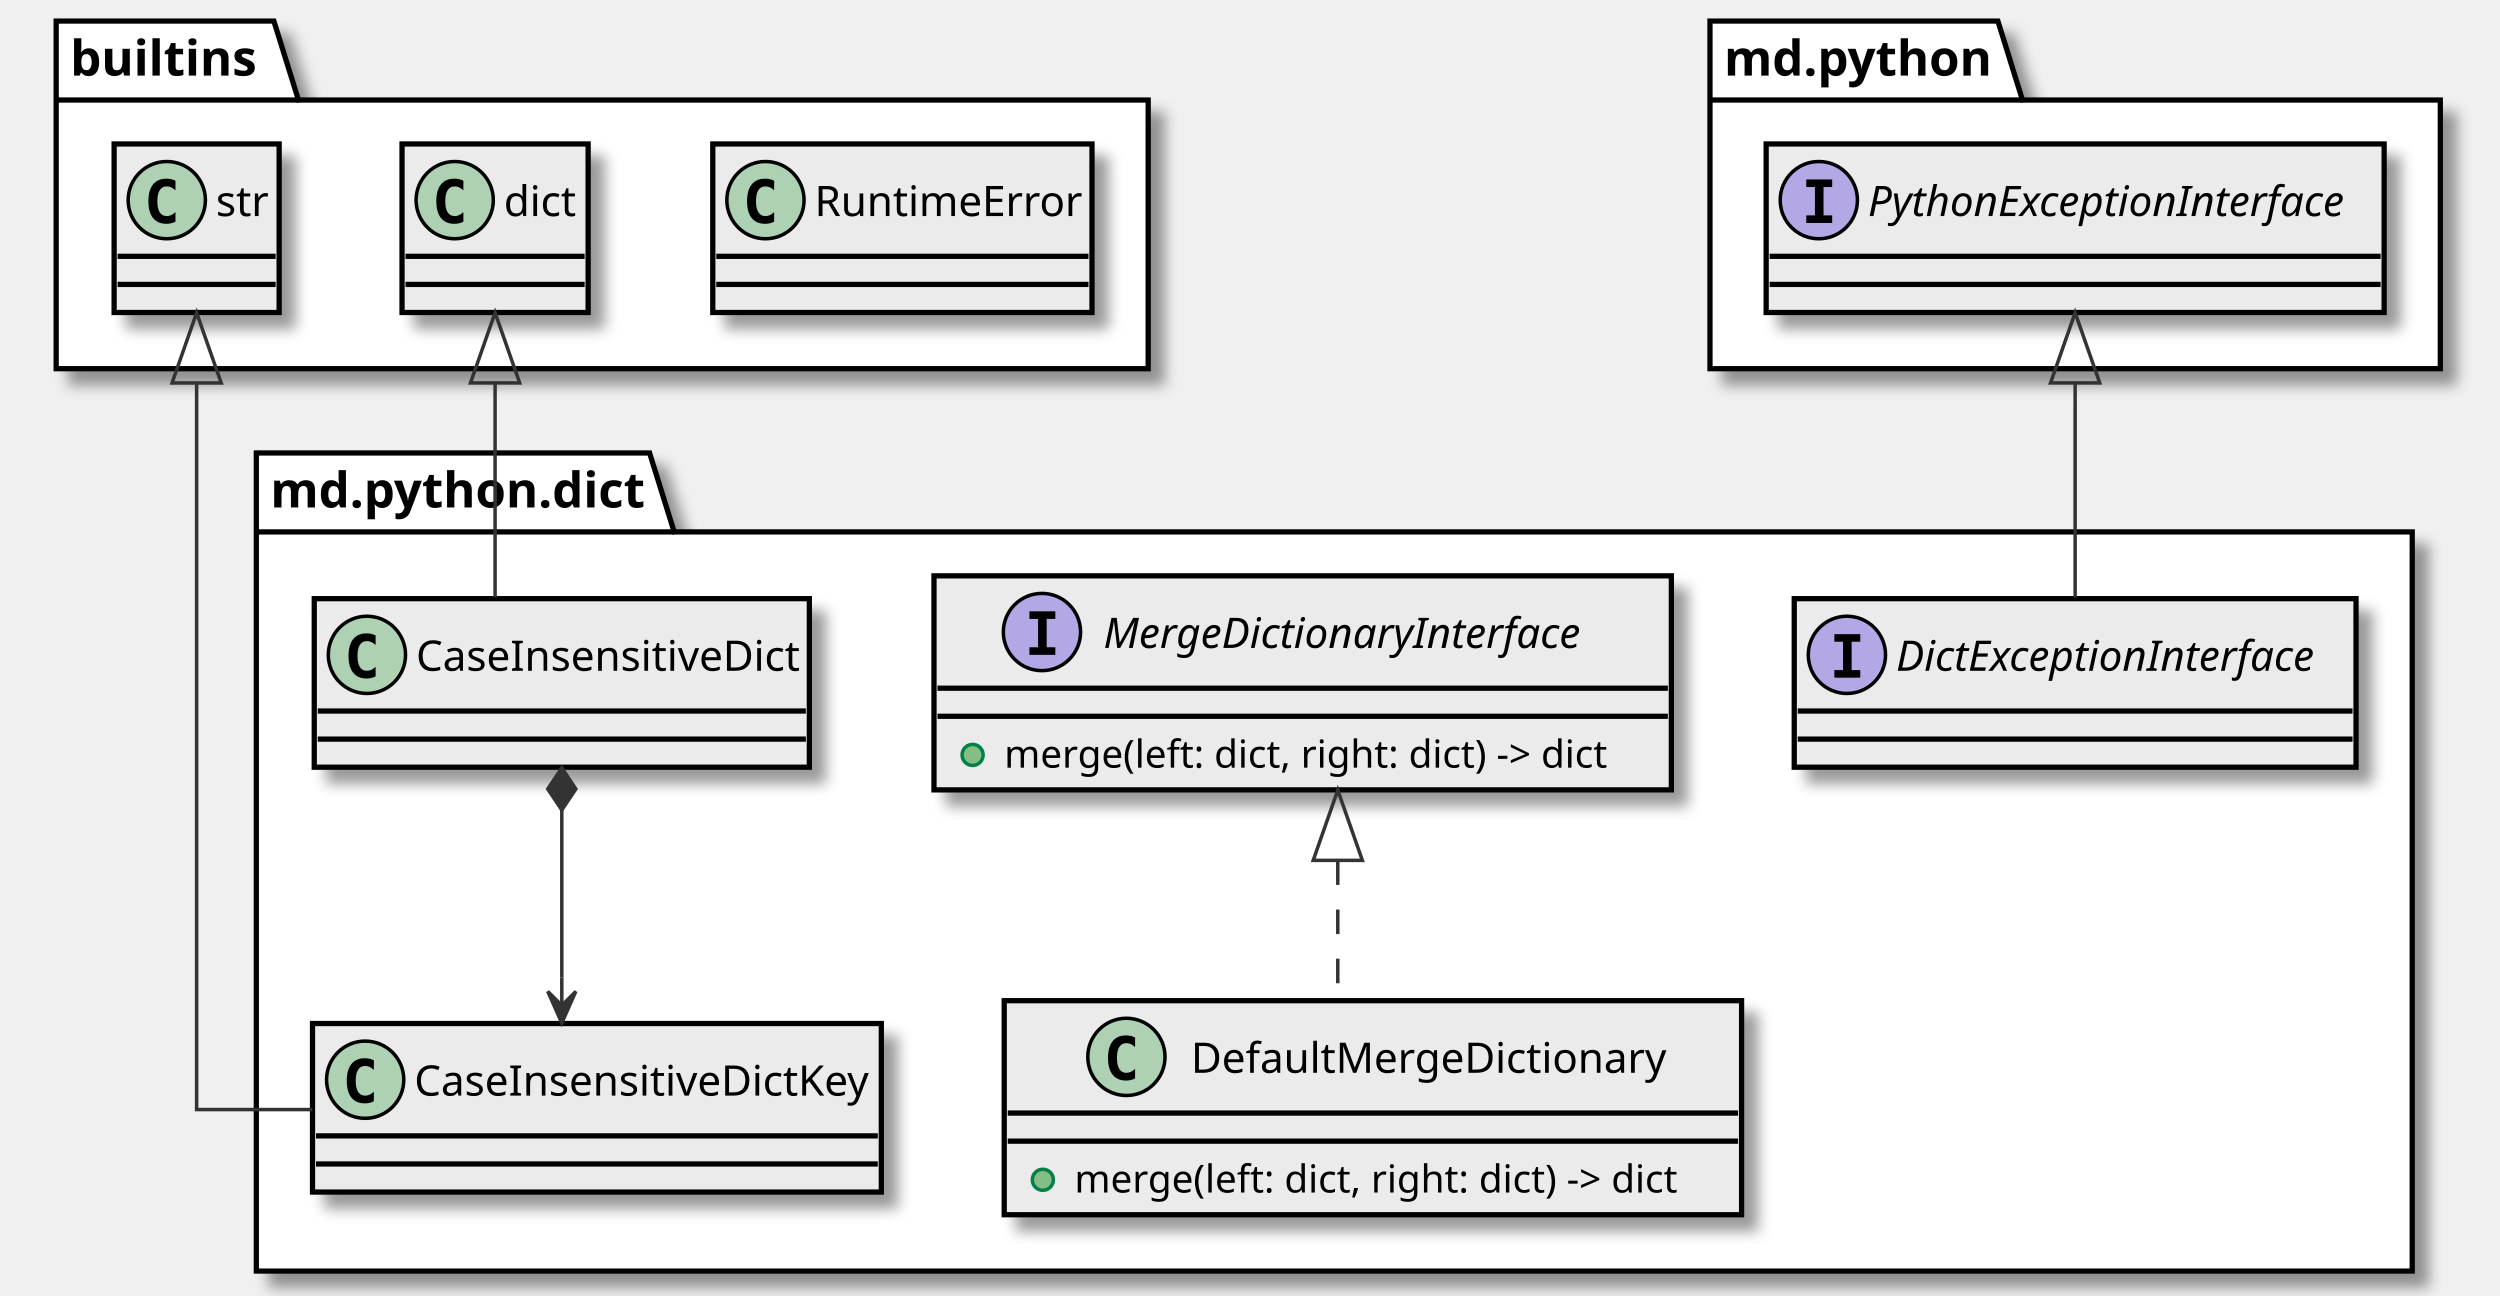
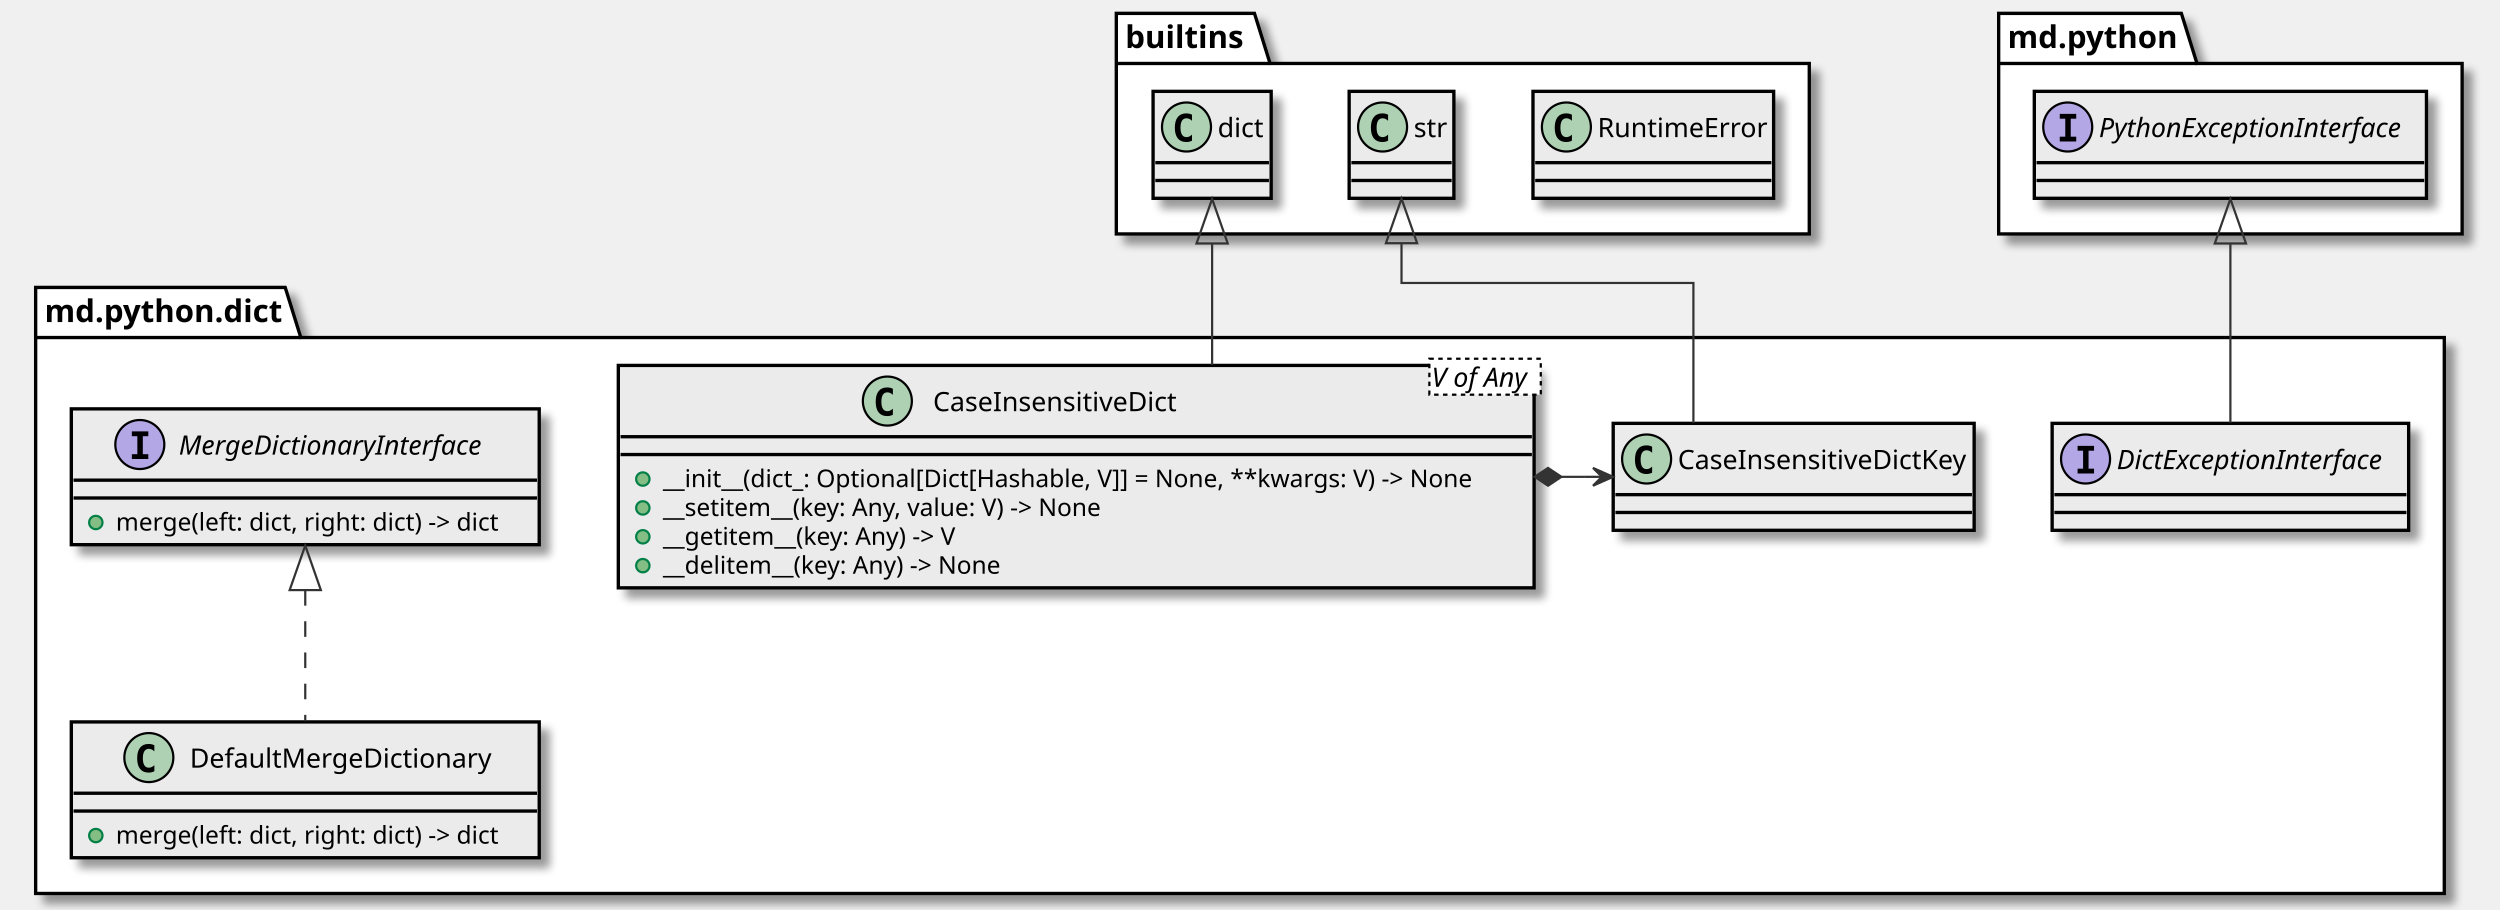
- <svg xmlns="http://www.w3.org/2000/svg" contentScriptType="application/ecmascript" contentStyleType="text/css" height="369px" preserveAspectRatio="none" style="width:712px;height:369px;background:#FFFFFF;" version="1.1" viewBox="0 0 712 369" width="712px" zoomAndPan="magnify">
+ <svg xmlns="http://www.w3.org/2000/svg" contentScriptType="application/ecmascript" contentStyleType="text/css" height="408px" preserveAspectRatio="none" style="width:1122px;height:408px;background:#FFFFFF;" version="1.1" viewBox="0 0 1122 408" width="1122px" zoomAndPan="magnify">
  <defs>
-     <filter height="300%" id="fsphjwuip3rnu" width="300%" x="-1" y="-1">
+     <filter height="300%" id="f12kp858p8egc9" width="300%" x="-1" y="-1">
      <feGaussianBlur result="blurOut" stdDeviation="2.0" />
      <feColorMatrix in="blurOut" result="blurOut2" type="matrix" values="0 0 0 0 0 0 0 0 0 0 0 0 0 0 0 0 0 0 .4 0" />
      <feOffset dx="4.0" dy="4.0" in="blurOut2" result="blurOut3" />
      <feBlend in="SourceGraphic" in2="blurOut3" mode="normal" />
    </filter>
  </defs>
  <g>
-     <polygon fill="#FFFFFF" filter="url(#fsphjwuip3rnu)" points="16,6,78,6,85,28.488,327,28.488,327,105,16,105,16,6" style="stroke:#000000;stroke-width:1.5;" />
-     <line style="stroke:#000000;stroke-width:1.5;" x1="16" x2="85" y1="28.488" y2="28.488" />
-     <text fill="#000000" font-family="sans-serif" font-size="14" font-weight="bold" lengthAdjust="spacing" textLength="56" x="20" y="21.535">builtins</text>
-     <polygon fill="#FFFFFF" filter="url(#fsphjwuip3rnu)" points="487,6,569,6,576,28.488,695,28.488,695,105,487,105,487,6" style="stroke:#000000;stroke-width:1.5;" />
-     <line style="stroke:#000000;stroke-width:1.5;" x1="487" x2="576" y1="28.488" y2="28.488" />
-     <text fill="#000000" font-family="sans-serif" font-size="14" font-weight="bold" lengthAdjust="spacing" textLength="76" x="491" y="21.535">md.python</text>
-     <polygon fill="#FFFFFF" filter="url(#fsphjwuip3rnu)" points="73,129,185,129,192,151.488,687,151.488,687,362,73,362,73,129" style="stroke:#000000;stroke-width:1.5;" />
-     <line style="stroke:#000000;stroke-width:1.5;" x1="73" x2="192" y1="151.488" y2="151.488" />
-     <text fill="#000000" font-family="sans-serif" font-size="14" font-weight="bold" lengthAdjust="spacing" textLength="106" x="77" y="144.535">md.python.dict</text>
-     <rect codeLine="11" fill="#EBEBEB" filter="url(#fsphjwuip3rnu)" height="48" id="builtins.RuntimeError" style="stroke:#000000;stroke-width:1.5;" width="108" x="203" y="41" />
-     <ellipse cx="218" cy="57" fill="#ADD1B2" rx="11" ry="11" style="stroke:#000000;stroke-width:1.0;" />
-     <path d="M220.473,63.143 Q219.892,63.442 219.253,63.591 Q218.614,63.741 217.908,63.741 Q215.401,63.741 214.082,62.089 Q212.762,60.437 212.762,57.316 Q212.762,54.187 214.082,52.535 Q215.401,50.883 217.908,50.883 Q218.614,50.883 219.261,51.032 Q219.909,51.182 220.473,51.48 L220.473,54.203 Q219.842,53.622 219.249,53.352 Q218.655,53.083 218.024,53.083 Q216.68,53.083 215.995,54.149 Q215.31,55.216 215.31,57.316 Q215.31,59.408 215.995,60.474 Q216.68,61.541 218.024,61.541 Q218.655,61.541 219.249,61.271 Q219.842,61.002 220.473,60.42 Z " fill="#000000" />
-     <text fill="#000000" font-family="sans-serif" font-size="12" lengthAdjust="spacing" textLength="76" x="232" y="61.535">RuntimeError</text>
-     <line style="stroke:#000000;stroke-width:1.5;" x1="204" x2="310" y1="73" y2="73" />
-     <line style="stroke:#000000;stroke-width:1.5;" x1="204" x2="310" y1="81" y2="81" />
-     <rect codeLine="12" fill="#EBEBEB" filter="url(#fsphjwuip3rnu)" height="48" id="builtins.str" style="stroke:#000000;stroke-width:1.5;" width="47" x="32.5" y="41" />
-     <ellipse cx="47.5" cy="57" fill="#ADD1B2" rx="11" ry="11" style="stroke:#000000;stroke-width:1.0;" />
-     <path d="M49.973,63.143 Q49.392,63.442 48.753,63.591 Q48.114,63.741 47.408,63.741 Q44.901,63.741 43.581,62.089 Q42.262,60.437 42.262,57.316 Q42.262,54.187 43.581,52.535 Q44.901,50.883 47.408,50.883 Q48.114,50.883 48.761,51.032 Q49.409,51.182 49.973,51.48 L49.973,54.203 Q49.342,53.622 48.749,53.352 Q48.155,53.083 47.524,53.083 Q46.18,53.083 45.495,54.149 Q44.81,55.216 44.81,57.316 Q44.81,59.408 45.495,60.474 Q46.18,61.541 47.524,61.541 Q48.155,61.541 48.749,61.271 Q49.342,61.002 49.973,60.42 Z " fill="#000000" />
-     <text fill="#000000" font-family="sans-serif" font-size="12" lengthAdjust="spacing" textLength="15" x="61.5" y="61.535">str</text>
-     <line style="stroke:#000000;stroke-width:1.5;" x1="33.5" x2="78.5" y1="73" y2="73" />
-     <line style="stroke:#000000;stroke-width:1.5;" x1="33.5" x2="78.5" y1="81" y2="81" />
-     <rect codeLine="13" fill="#EBEBEB" filter="url(#fsphjwuip3rnu)" height="48" id="builtins.dict" style="stroke:#000000;stroke-width:1.5;" width="53" x="114.5" y="41" />
-     <ellipse cx="129.5" cy="57" fill="#ADD1B2" rx="11" ry="11" style="stroke:#000000;stroke-width:1.0;" />
-     <path d="M131.973,63.143 Q131.392,63.442 130.753,63.591 Q130.114,63.741 129.408,63.741 Q126.901,63.741 125.582,62.089 Q124.262,60.437 124.262,57.316 Q124.262,54.187 125.582,52.535 Q126.901,50.883 129.408,50.883 Q130.114,50.883 130.761,51.032 Q131.409,51.182 131.973,51.48 L131.973,54.203 Q131.342,53.622 130.749,53.352 Q130.155,53.083 129.524,53.083 Q128.18,53.083 127.495,54.149 Q126.81,55.216 126.81,57.316 Q126.81,59.408 127.495,60.474 Q128.18,61.541 129.524,61.541 Q130.155,61.541 130.749,61.271 Q131.342,61.002 131.973,60.42 Z " fill="#000000" />
-     <text fill="#000000" font-family="sans-serif" font-size="12" lengthAdjust="spacing" textLength="21" x="143.5" y="61.535">dict</text>
-     <line style="stroke:#000000;stroke-width:1.5;" x1="115.5" x2="166.5" y1="73" y2="73" />
-     <line style="stroke:#000000;stroke-width:1.5;" x1="115.5" x2="166.5" y1="81" y2="81" />
-     <rect codeLine="17" fill="#EBEBEB" filter="url(#fsphjwuip3rnu)" height="48" id="md.python.PythonExceptionInterface" style="stroke:#000000;stroke-width:1.5;" width="176" x="503" y="41" />
-     <ellipse cx="518" cy="57" fill="#B4A7E5" rx="11" ry="11" style="stroke:#000000;stroke-width:1.0;" />
-     <path d="M514.428,53.265 L514.428,51.107 L521.807,51.107 L521.807,53.265 L519.342,53.265 L519.342,61.342 L521.807,61.342 L521.807,63.5 L514.428,63.5 L514.428,61.342 L516.893,61.342 L516.893,53.265 Z " fill="#000000" />
-     <text fill="#000000" font-family="sans-serif" font-size="12" font-style="italic" lengthAdjust="spacing" textLength="144" x="532" y="61.535">PythonExceptionInterface</text>
-     <line style="stroke:#000000;stroke-width:1.5;" x1="504" x2="678" y1="73" y2="73" />
-     <line style="stroke:#000000;stroke-width:1.5;" x1="504" x2="678" y1="81" y2="81" />
-     <rect codeLine="21" fill="#EBEBEB" filter="url(#fsphjwuip3rnu)" height="48" id="DictExceptionInterface" style="stroke:#000000;stroke-width:1.5;" width="160" x="511" y="170.5" />
-     <ellipse cx="526" cy="186.5" fill="#B4A7E5" rx="11" ry="11" style="stroke:#000000;stroke-width:1.0;" />
-     <path d="M522.428,182.765 L522.428,180.607 L529.807,180.607 L529.807,182.765 L527.342,182.765 L527.342,190.842 L529.807,190.842 L529.807,193 L522.428,193 L522.428,190.842 L524.893,190.842 L524.893,182.765 Z " fill="#000000" />
-     <text fill="#000000" font-family="sans-serif" font-size="12" font-style="italic" lengthAdjust="spacing" textLength="128" x="540" y="191.035">DictExceptionInterface</text>
-     <line style="stroke:#000000;stroke-width:1.5;" x1="512" x2="670" y1="202.5" y2="202.5" />
-     <line style="stroke:#000000;stroke-width:1.5;" x1="512" x2="670" y1="210.5" y2="210.5" />
-     <rect codeLine="22" fill="#EBEBEB" filter="url(#fsphjwuip3rnu)" height="60.955" id="MergeDictionaryInterface" style="stroke:#000000;stroke-width:1.5;" width="210" x="266" y="164" />
-     <ellipse cx="296.75" cy="180" fill="#B4A7E5" rx="11" ry="11" style="stroke:#000000;stroke-width:1.0;" />
-     <path d="M293.178,176.265 L293.178,174.107 L300.557,174.107 L300.557,176.265 L298.092,176.265 L298.092,184.342 L300.557,184.342 L300.557,186.5 L293.178,186.5 L293.178,184.342 L295.643,184.342 L295.643,176.265 Z " fill="#000000" />
-     <text fill="#000000" font-family="sans-serif" font-size="12" font-style="italic" lengthAdjust="spacing" textLength="143" x="314.25" y="184.535">MergeDictionaryInterface</text>
-     <line style="stroke:#000000;stroke-width:1.5;" x1="267" x2="475" y1="196" y2="196" />
-     <line style="stroke:#000000;stroke-width:1.5;" x1="267" x2="475" y1="204" y2="204" />
-     <ellipse cx="277" cy="215" fill="#84BE84" rx="3" ry="3" style="stroke:#038048;stroke-width:1.0;" />
-     <text fill="#000000" font-family="sans-serif" font-size="11" lengthAdjust="spacing" textLength="184" x="286" y="218.635">merge(left: dict, right: dict) -&gt; dict</text>
-     <rect codeLine="25" fill="#EBEBEB" filter="url(#fsphjwuip3rnu)" height="60.955" id="DefaultMergeDictionary" style="stroke:#000000;stroke-width:1.5;" width="210" x="286" y="285" />
-     <ellipse cx="320.8" cy="301" fill="#ADD1B2" rx="11" ry="11" style="stroke:#000000;stroke-width:1.0;" />
-     <path d="M323.273,307.143 Q322.692,307.442 322.053,307.591 Q321.414,307.741 320.708,307.741 Q318.201,307.741 316.882,306.089 Q315.562,304.437 315.562,301.316 Q315.562,298.187 316.882,296.535 Q318.201,294.883 320.708,294.883 Q321.414,294.883 322.061,295.032 Q322.709,295.182 323.273,295.481 L323.273,298.203 Q322.642,297.622 322.049,297.352 Q321.455,297.082 320.824,297.082 Q319.48,297.082 318.795,298.149 Q318.11,299.216 318.11,301.316 Q318.11,303.408 318.795,304.474 Q319.48,305.541 320.824,305.541 Q321.455,305.541 322.049,305.271 Q322.642,305.002 323.273,304.42 Z " fill="#000000" />
-     <text fill="#000000" font-family="sans-serif" font-size="12" lengthAdjust="spacing" textLength="134" x="339.2" y="305.535">DefaultMergeDictionary</text>
-     <line style="stroke:#000000;stroke-width:1.5;" x1="287" x2="495" y1="317" y2="317" />
-     <line style="stroke:#000000;stroke-width:1.5;" x1="287" x2="495" y1="325" y2="325" />
-     <ellipse cx="297" cy="336" fill="#84BE84" rx="3" ry="3" style="stroke:#038048;stroke-width:1.0;" />
-     <text fill="#000000" font-family="sans-serif" font-size="11" lengthAdjust="spacing" textLength="184" x="306" y="339.635">merge(left: dict, right: dict) -&gt; dict</text>
-     <rect codeLine="29" fill="#EBEBEB" filter="url(#fsphjwuip3rnu)" height="48" id="CaseInsensitiveDictKey" style="stroke:#000000;stroke-width:1.5;" width="162" x="89" y="291.5" />
-     <ellipse cx="104" cy="307.5" fill="#ADD1B2" rx="11" ry="11" style="stroke:#000000;stroke-width:1.0;" />
-     <path d="M106.473,313.643 Q105.892,313.942 105.253,314.091 Q104.614,314.241 103.908,314.241 Q101.401,314.241 100.082,312.589 Q98.762,310.937 98.762,307.816 Q98.762,304.687 100.082,303.035 Q101.401,301.383 103.908,301.383 Q104.614,301.383 105.261,301.532 Q105.909,301.682 106.473,301.981 L106.473,304.703 Q105.842,304.122 105.249,303.852 Q104.655,303.582 104.024,303.582 Q102.68,303.582 101.995,304.649 Q101.31,305.716 101.31,307.816 Q101.31,309.908 101.995,310.974 Q102.68,312.041 104.024,312.041 Q104.655,312.041 105.249,311.771 Q105.842,311.502 106.473,310.92 Z " fill="#000000" />
-     <text fill="#000000" font-family="sans-serif" font-size="12" lengthAdjust="spacing" textLength="130" x="118" y="312.035">CaseInsensitiveDictKey</text>
-     <line style="stroke:#000000;stroke-width:1.5;" x1="90" x2="250" y1="323.5" y2="323.5" />
-     <line style="stroke:#000000;stroke-width:1.5;" x1="90" x2="250" y1="331.5" y2="331.5" />
-     <rect codeLine="30" fill="#EBEBEB" filter="url(#fsphjwuip3rnu)" height="48" id="CaseInsensitiveDict" style="stroke:#000000;stroke-width:1.5;" width="141" x="89.5" y="170.5" />
-     <ellipse cx="104.5" cy="186.5" fill="#ADD1B2" rx="11" ry="11" style="stroke:#000000;stroke-width:1.0;" />
-     <path d="M106.973,192.643 Q106.392,192.942 105.753,193.091 Q105.114,193.241 104.408,193.241 Q101.901,193.241 100.582,191.589 Q99.262,189.937 99.262,186.816 Q99.262,183.686 100.582,182.035 Q101.901,180.383 104.408,180.383 Q105.114,180.383 105.761,180.532 Q106.409,180.682 106.973,180.981 L106.973,183.703 Q106.342,183.122 105.749,182.852 Q105.155,182.583 104.524,182.583 Q103.18,182.583 102.495,183.649 Q101.81,184.716 101.81,186.816 Q101.81,188.908 102.495,189.974 Q103.18,191.041 104.524,191.041 Q105.155,191.041 105.749,190.771 Q106.342,190.501 106.973,189.92 Z " fill="#000000" />
-     <text fill="#000000" font-family="sans-serif" font-size="12" lengthAdjust="spacing" textLength="109" x="118.5" y="191.035">CaseInsensitiveDict</text>
-     <line style="stroke:#000000;stroke-width:1.5;" x1="90.5" x2="229.5" y1="202.5" y2="202.5" />
-     <line style="stroke:#000000;stroke-width:1.5;" x1="90.5" x2="229.5" y1="210.5" y2="210.5" />
-     <path d="M591,109.05 C591,109.05 591,170.13 591,170.13 " fill="none" id="md.python.PythonExceptionInterface-backto-DictExceptionInterface" style="stroke:#333333;stroke-width:1.0;" />
-     <polygon fill="none" points="584,109.05,591,89.05,598,109.05,584,109.05" style="stroke:#333333;stroke-width:1.0;" />
-     <path d="M381,245.03 C381,245.03 381,284.98 381,284.98 " fill="none" id="MergeDictionaryInterface-backto-DefaultMergeDictionary" style="stroke:#333333;stroke-width:1.0;stroke-dasharray:7.0,7.0;" />
-     <polygon fill="none" points="374,245.03,381,225.03,388,245.03,374,245.03" style="stroke:#333333;stroke-width:1.0;" />
-     <path d="M56,109.07 C56,109.07 56,316 56,316 C56,316 70.4,316 88.97,316 " fill="none" id="builtins.str-backto-CaseInsensitiveDictKey" style="stroke:#333333;stroke-width:1.0;" />
-     <polygon fill="none" points="49,109.07,56,89.07,63,109.07,49,109.07" style="stroke:#333333;stroke-width:1.0;" />
-     <path d="M141,109.05 C141,109.05 141,170.13 141,170.13 " fill="none" id="builtins.dict-backto-CaseInsensitiveDict" style="stroke:#333333;stroke-width:1.0;" />
-     <polygon fill="none" points="134,109.05,141,89.05,148,109.05,134,109.05" style="stroke:#333333;stroke-width:1.0;" />
-     <path codeLine="32" d="M160,230.7 C160,230.7 160,278.35 160,278.35 " fill="none" id="CaseInsensitiveDict-CaseInsensitiveDictKey" style="stroke:#333333;stroke-width:1.0;" />
-     <polygon fill="#333333" points="160,291.35,164,282.35,160,286.35,156,282.35,160,291.35" style="stroke:#333333;stroke-width:1.0;" />
-     <line style="stroke:#333333;stroke-width:1.0;" x1="160" x2="160" y1="286.35" y2="278.35" />
-     <polygon fill="#333333" points="160,218.7,156,224.7,160,230.7,164,224.7,160,218.7" style="stroke:#333333;stroke-width:1.0;" />
+     <polygon fill="#FFFFFF" filter="url(#f12kp858p8egc9)" points="501,6,563,6,570,28.488,812,28.488,812,105,501,105,501,6" style="stroke:#000000;stroke-width:1.5;" />
+     <line style="stroke:#000000;stroke-width:1.5;" x1="501" x2="570" y1="28.488" y2="28.488" />
+     <text fill="#000000" font-family="sans-serif" font-size="14" font-weight="bold" lengthAdjust="spacing" textLength="56" x="505" y="21.535">builtins</text>
+     <polygon fill="#FFFFFF" filter="url(#f12kp858p8egc9)" points="897,6,979,6,986,28.488,1105,28.488,1105,105,897,105,897,6" style="stroke:#000000;stroke-width:1.5;" />
+     <line style="stroke:#000000;stroke-width:1.5;" x1="897" x2="986" y1="28.488" y2="28.488" />
+     <text fill="#000000" font-family="sans-serif" font-size="14" font-weight="bold" lengthAdjust="spacing" textLength="76" x="901" y="21.535">md.python</text>
+     <polygon fill="#FFFFFF" filter="url(#f12kp858p8egc9)" points="16,129,128,129,135,151.488,1097,151.488,1097,401,16,401,16,129" style="stroke:#000000;stroke-width:1.5;" />
+     <line style="stroke:#000000;stroke-width:1.5;" x1="16" x2="135" y1="151.488" y2="151.488" />
+     <text fill="#000000" font-family="sans-serif" font-size="14" font-weight="bold" lengthAdjust="spacing" textLength="106" x="20" y="144.535">md.python.dict</text>
+     <rect codeLine="11" fill="#EBEBEB" filter="url(#f12kp858p8egc9)" height="48" id="builtins.RuntimeError" style="stroke:#000000;stroke-width:1.5;" width="108" x="688" y="41" />
+     <ellipse cx="703" cy="57" fill="#ADD1B2" rx="11" ry="11" style="stroke:#000000;stroke-width:1.0;" />
+     <path d="M705.473,63.143 Q704.892,63.442 704.253,63.591 Q703.614,63.741 702.908,63.741 Q700.401,63.741 699.082,62.089 Q697.762,60.437 697.762,57.316 Q697.762,54.187 699.082,52.535 Q700.401,50.883 702.908,50.883 Q703.614,50.883 704.261,51.032 Q704.909,51.182 705.473,51.48 L705.473,54.203 Q704.842,53.622 704.249,53.352 Q703.655,53.083 703.024,53.083 Q701.68,53.083 700.995,54.149 Q700.31,55.216 700.31,57.316 Q700.31,59.408 700.995,60.474 Q701.68,61.541 703.024,61.541 Q703.655,61.541 704.249,61.271 Q704.842,61.002 705.473,60.42 Z " fill="#000000" />
+     <text fill="#000000" font-family="sans-serif" font-size="12" lengthAdjust="spacing" textLength="76" x="717" y="61.535">RuntimeError</text>
+     <line style="stroke:#000000;stroke-width:1.5;" x1="689" x2="795" y1="73" y2="73" />
+     <line style="stroke:#000000;stroke-width:1.5;" x1="689" x2="795" y1="81" y2="81" />
+     <rect codeLine="12" fill="#EBEBEB" filter="url(#f12kp858p8egc9)" height="48" id="builtins.str" style="stroke:#000000;stroke-width:1.5;" width="47" x="605.5" y="41" />
+     <ellipse cx="620.5" cy="57" fill="#ADD1B2" rx="11" ry="11" style="stroke:#000000;stroke-width:1.0;" />
+     <path d="M622.973,63.143 Q622.392,63.442 621.753,63.591 Q621.114,63.741 620.408,63.741 Q617.901,63.741 616.582,62.089 Q615.262,60.437 615.262,57.316 Q615.262,54.187 616.582,52.535 Q617.901,50.883 620.408,50.883 Q621.114,50.883 621.761,51.032 Q622.409,51.182 622.973,51.48 L622.973,54.203 Q622.342,53.622 621.749,53.352 Q621.155,53.083 620.524,53.083 Q619.18,53.083 618.495,54.149 Q617.81,55.216 617.81,57.316 Q617.81,59.408 618.495,60.474 Q619.18,61.541 620.524,61.541 Q621.155,61.541 621.749,61.271 Q622.342,61.002 622.973,60.42 Z " fill="#000000" />
+     <text fill="#000000" font-family="sans-serif" font-size="12" lengthAdjust="spacing" textLength="15" x="634.5" y="61.535">str</text>
+     <line style="stroke:#000000;stroke-width:1.5;" x1="606.5" x2="651.5" y1="73" y2="73" />
+     <line style="stroke:#000000;stroke-width:1.5;" x1="606.5" x2="651.5" y1="81" y2="81" />
+     <rect codeLine="13" fill="#EBEBEB" filter="url(#f12kp858p8egc9)" height="48" id="builtins.dict" style="stroke:#000000;stroke-width:1.5;" width="53" x="517.5" y="41" />
+     <ellipse cx="532.5" cy="57" fill="#ADD1B2" rx="11" ry="11" style="stroke:#000000;stroke-width:1.0;" />
+     <path d="M534.973,63.143 Q534.392,63.442 533.753,63.591 Q533.114,63.741 532.408,63.741 Q529.901,63.741 528.582,62.089 Q527.262,60.437 527.262,57.316 Q527.262,54.187 528.582,52.535 Q529.901,50.883 532.408,50.883 Q533.114,50.883 533.761,51.032 Q534.409,51.182 534.973,51.48 L534.973,54.203 Q534.342,53.622 533.749,53.352 Q533.155,53.083 532.524,53.083 Q531.18,53.083 530.495,54.149 Q529.81,55.216 529.81,57.316 Q529.81,59.408 530.495,60.474 Q531.18,61.541 532.524,61.541 Q533.155,61.541 533.749,61.271 Q534.342,61.002 534.973,60.42 Z " fill="#000000" />
+     <text fill="#000000" font-family="sans-serif" font-size="12" lengthAdjust="spacing" textLength="21" x="546.5" y="61.535">dict</text>
+     <line style="stroke:#000000;stroke-width:1.5;" x1="518.5" x2="569.5" y1="73" y2="73" />
+     <line style="stroke:#000000;stroke-width:1.5;" x1="518.5" x2="569.5" y1="81" y2="81" />
+     <rect codeLine="17" fill="#EBEBEB" filter="url(#f12kp858p8egc9)" height="48" id="md.python.PythonExceptionInterface" style="stroke:#000000;stroke-width:1.5;" width="176" x="913" y="41" />
+     <ellipse cx="928" cy="57" fill="#B4A7E5" rx="11" ry="11" style="stroke:#000000;stroke-width:1.0;" />
+     <path d="M924.428,53.265 L924.428,51.107 L931.807,51.107 L931.807,53.265 L929.342,53.265 L929.342,61.342 L931.807,61.342 L931.807,63.5 L924.428,63.5 L924.428,61.342 L926.893,61.342 L926.893,53.265 Z " fill="#000000" />
+     <text fill="#000000" font-family="sans-serif" font-size="12" font-style="italic" lengthAdjust="spacing" textLength="144" x="942" y="61.535">PythonExceptionInterface</text>
+     <line style="stroke:#000000;stroke-width:1.5;" x1="914" x2="1088" y1="73" y2="73" />
+     <line style="stroke:#000000;stroke-width:1.5;" x1="914" x2="1088" y1="81" y2="81" />
+     <rect codeLine="21" fill="#EBEBEB" filter="url(#f12kp858p8egc9)" height="48" id="DictExceptionInterface" style="stroke:#000000;stroke-width:1.5;" width="160" x="921" y="190" />
+     <ellipse cx="936" cy="206" fill="#B4A7E5" rx="11" ry="11" style="stroke:#000000;stroke-width:1.0;" />
+     <path d="M932.428,202.265 L932.428,200.107 L939.807,200.107 L939.807,202.265 L937.342,202.265 L937.342,210.342 L939.807,210.342 L939.807,212.5 L932.428,212.5 L932.428,210.342 L934.893,210.342 L934.893,202.265 Z " fill="#000000" />
+     <text fill="#000000" font-family="sans-serif" font-size="12" font-style="italic" lengthAdjust="spacing" textLength="128" x="950" y="210.535">DictExceptionInterface</text>
+     <line style="stroke:#000000;stroke-width:1.5;" x1="922" x2="1080" y1="222" y2="222" />
+     <line style="stroke:#000000;stroke-width:1.5;" x1="922" x2="1080" y1="230" y2="230" />
+     <rect codeLine="22" fill="#EBEBEB" filter="url(#f12kp858p8egc9)" height="60.955" id="MergeDictionaryInterface" style="stroke:#000000;stroke-width:1.5;" width="210" x="32" y="183.5" />
+     <ellipse cx="62.75" cy="199.5" fill="#B4A7E5" rx="11" ry="11" style="stroke:#000000;stroke-width:1.0;" />
+     <path d="M59.178,195.765 L59.178,193.607 L66.557,193.607 L66.557,195.765 L64.092,195.765 L64.092,203.842 L66.557,203.842 L66.557,206 L59.178,206 L59.178,203.842 L61.643,203.842 L61.643,195.765 Z " fill="#000000" />
+     <text fill="#000000" font-family="sans-serif" font-size="12" font-style="italic" lengthAdjust="spacing" textLength="143" x="80.25" y="204.035">MergeDictionaryInterface</text>
+     <line style="stroke:#000000;stroke-width:1.5;" x1="33" x2="241" y1="215.5" y2="215.5" />
+     <line style="stroke:#000000;stroke-width:1.5;" x1="33" x2="241" y1="223.5" y2="223.5" />
+     <ellipse cx="43" cy="234.5" fill="#84BE84" rx="3" ry="3" style="stroke:#038048;stroke-width:1.0;" />
+     <text fill="#000000" font-family="sans-serif" font-size="11" lengthAdjust="spacing" textLength="184" x="52" y="238.135">merge(left: dict, right: dict) -&gt; dict</text>
+     <rect codeLine="25" fill="#EBEBEB" filter="url(#f12kp858p8egc9)" height="60.955" id="DefaultMergeDictionary" style="stroke:#000000;stroke-width:1.5;" width="210" x="32" y="324" />
+     <ellipse cx="66.8" cy="340" fill="#ADD1B2" rx="11" ry="11" style="stroke:#000000;stroke-width:1.0;" />
+     <path d="M69.273,346.143 Q68.692,346.442 68.053,346.591 Q67.414,346.741 66.708,346.741 Q64.201,346.741 62.882,345.089 Q61.562,343.437 61.562,340.316 Q61.562,337.187 62.882,335.535 Q64.201,333.883 66.708,333.883 Q67.414,333.883 68.061,334.032 Q68.709,334.182 69.273,334.481 L69.273,337.203 Q68.642,336.622 68.049,336.352 Q67.455,336.082 66.824,336.082 Q65.48,336.082 64.795,337.149 Q64.11,338.216 64.11,340.316 Q64.11,342.408 64.795,343.474 Q65.48,344.541 66.824,344.541 Q67.455,344.541 68.049,344.271 Q68.642,344.002 69.273,343.42 Z " fill="#000000" />
+     <text fill="#000000" font-family="sans-serif" font-size="12" lengthAdjust="spacing" textLength="134" x="85.2" y="344.535">DefaultMergeDictionary</text>
+     <line style="stroke:#000000;stroke-width:1.5;" x1="33" x2="241" y1="356" y2="356" />
+     <line style="stroke:#000000;stroke-width:1.5;" x1="33" x2="241" y1="364" y2="364" />
+     <ellipse cx="43" cy="375" fill="#84BE84" rx="3" ry="3" style="stroke:#038048;stroke-width:1.0;" />
+     <text fill="#000000" font-family="sans-serif" font-size="11" lengthAdjust="spacing" textLength="184" x="52" y="378.635">merge(left: dict, right: dict) -&gt; dict</text>
+     <rect codeLine="29" fill="#EBEBEB" filter="url(#f12kp858p8egc9)" height="48" id="CaseInsensitiveDictKey" style="stroke:#000000;stroke-width:1.5;" width="162" x="724" y="190" />
+     <ellipse cx="739" cy="206" fill="#ADD1B2" rx="11" ry="11" style="stroke:#000000;stroke-width:1.0;" />
+     <path d="M741.473,212.143 Q740.892,212.442 740.253,212.591 Q739.614,212.741 738.908,212.741 Q736.401,212.741 735.082,211.089 Q733.762,209.437 733.762,206.316 Q733.762,203.186 735.082,201.535 Q736.401,199.883 738.908,199.883 Q739.614,199.883 740.261,200.032 Q740.909,200.182 741.473,200.481 L741.473,203.203 Q740.842,202.622 740.249,202.352 Q739.655,202.083 739.024,202.083 Q737.68,202.083 736.995,203.149 Q736.31,204.216 736.31,206.316 Q736.31,208.408 736.995,209.474 Q737.68,210.541 739.024,210.541 Q739.655,210.541 740.249,210.271 Q740.842,210.001 741.473,209.42 Z " fill="#000000" />
+     <text fill="#000000" font-family="sans-serif" font-size="12" lengthAdjust="spacing" textLength="130" x="753" y="210.535">CaseInsensitiveDictKey</text>
+     <line style="stroke:#000000;stroke-width:1.5;" x1="725" x2="885" y1="222" y2="222" />
+     <line style="stroke:#000000;stroke-width:1.5;" x1="725" x2="885" y1="230" y2="230" />
+     <rect codeLine="30" fill="#EBEBEB" filter="url(#f12kp858p8egc9)" height="99.82" id="CaseInsensitiveDict" style="stroke:#000000;stroke-width:1.5;" width="411" x="277.5" y="164" />
+     <ellipse cx="398.25" cy="180" fill="#ADD1B2" rx="11" ry="11" style="stroke:#000000;stroke-width:1.0;" />
+     <path d="M400.723,186.143 Q400.142,186.442 399.503,186.591 Q398.864,186.741 398.158,186.741 Q395.651,186.741 394.332,185.089 Q393.012,183.437 393.012,180.316 Q393.012,177.186 394.332,175.535 Q395.651,173.883 398.158,173.883 Q398.864,173.883 399.511,174.032 Q400.159,174.182 400.723,174.481 L400.723,177.203 Q400.092,176.622 399.499,176.352 Q398.905,176.083 398.274,176.083 Q396.93,176.083 396.245,177.149 Q395.56,178.216 395.56,180.316 Q395.56,182.408 396.245,183.474 Q396.93,184.541 398.274,184.541 Q398.905,184.541 399.499,184.271 Q400.092,184.001 400.723,183.42 Z " fill="#000000" />
+     <text fill="#000000" font-family="sans-serif" font-size="12" lengthAdjust="spacing" textLength="109" x="418.75" y="184.535">CaseInsensitiveDict</text>
+     <rect fill="#FFFFFF" height="16.133" style="stroke:#000000;stroke-width:1.0;stroke-dasharray:2.0,2.0;" width="50" x="641.5" y="161" />
+     <text fill="#000000" font-family="sans-serif" font-size="12" font-style="italic" lengthAdjust="spacing" textLength="48" x="642.5" y="173.602">V of Any</text>
+     <line style="stroke:#000000;stroke-width:1.5;" x1="278.5" x2="687.5" y1="196" y2="196" />
+     <line style="stroke:#000000;stroke-width:1.5;" x1="278.5" x2="687.5" y1="204" y2="204" />
+     <ellipse cx="288.5" cy="215" fill="#84BE84" rx="3" ry="3" style="stroke:#038048;stroke-width:1.0;" />
+     <text fill="#000000" font-family="sans-serif" font-size="11" lengthAdjust="spacing" textLength="385" x="297.5" y="218.635">__init__(dict_: Optional[Dict[Hashable, V]] = None, **kwargs: V) -&gt; None</text>
+     <ellipse cx="288.5" cy="227.955" fill="#84BE84" rx="3" ry="3" style="stroke:#038048;stroke-width:1.0;" />
+     <text fill="#000000" font-family="sans-serif" font-size="11" lengthAdjust="spacing" textLength="212" x="297.5" y="231.59">__setitem__(key: Any, value: V) -&gt; None</text>
+     <ellipse cx="288.5" cy="240.91" fill="#84BE84" rx="3" ry="3" style="stroke:#038048;stroke-width:1.0;" />
+     <text fill="#000000" font-family="sans-serif" font-size="11" lengthAdjust="spacing" textLength="145" x="297.5" y="244.545">__getitem__(key: Any) -&gt; V</text>
+     <ellipse cx="288.5" cy="253.865" fill="#84BE84" rx="3" ry="3" style="stroke:#038048;stroke-width:1.0;" />
+     <text fill="#000000" font-family="sans-serif" font-size="11" lengthAdjust="spacing" textLength="165" x="297.5" y="257.5">__delitem__(key: Any) -&gt; None</text>
+     <path d="M1001,109.27 C1001,109.27 1001,189.74 1001,189.74 " fill="none" id="md.python.PythonExceptionInterface-backto-DictExceptionInterface" style="stroke:#333333;stroke-width:1.0;" />
+     <polygon fill="none" points="994,109.27,1001,89.27,1008,109.27,994,109.27" style="stroke:#333333;stroke-width:1.0;" />
+     <path d="M137,264.83 C137,264.83 137,323.74 137,323.74 " fill="none" id="MergeDictionaryInterface-backto-DefaultMergeDictionary" style="stroke:#333333;stroke-width:1.0;stroke-dasharray:7.0,7.0;" />
+     <polygon fill="none" points="130,264.83,137,244.83,144,264.83,130,264.83" style="stroke:#333333;stroke-width:1.0;" />
+     <path d="M629,109.15 C629,109.15 629,127 629,127 C629,127 760,127 760,127 C760,127 760,164.02 760,189.77 " fill="none" id="builtins.str-backto-CaseInsensitiveDictKey" style="stroke:#333333;stroke-width:1.0;" />
+     <polygon fill="none" points="622,109.15,629,89.15,636,109.15,622,109.15" style="stroke:#333333;stroke-width:1.0;" />
+     <path d="M544,109.27 C544,109.27 544,163.79 544,163.79 " fill="none" id="builtins.dict-backto-CaseInsensitiveDict" style="stroke:#333333;stroke-width:1.0;" />
+     <polygon fill="none" points="537,109.27,544,89.27,551,109.27,537,109.27" style="stroke:#333333;stroke-width:1.0;" />
+     <path codeLine="37" d="M700.75,214 C700.75,214 710.93,214 710.93,214 " fill="none" id="CaseInsensitiveDict-CaseInsensitiveDictKey" style="stroke:#333333;stroke-width:1.0;" />
+     <polygon fill="#333333" points="723.93,214,714.93,210,718.93,214,714.93,218,723.93,214" style="stroke:#333333;stroke-width:1.0;" />
+     <line style="stroke:#333333;stroke-width:1.0;" x1="718.93" x2="710.93" y1="214" y2="214" />
+     <polygon fill="#333333" points="688.75,214,694.75,218,700.75,214,694.75,210,688.75,214" style="stroke:#333333;stroke-width:1.0;" />
  </g>
</svg>
